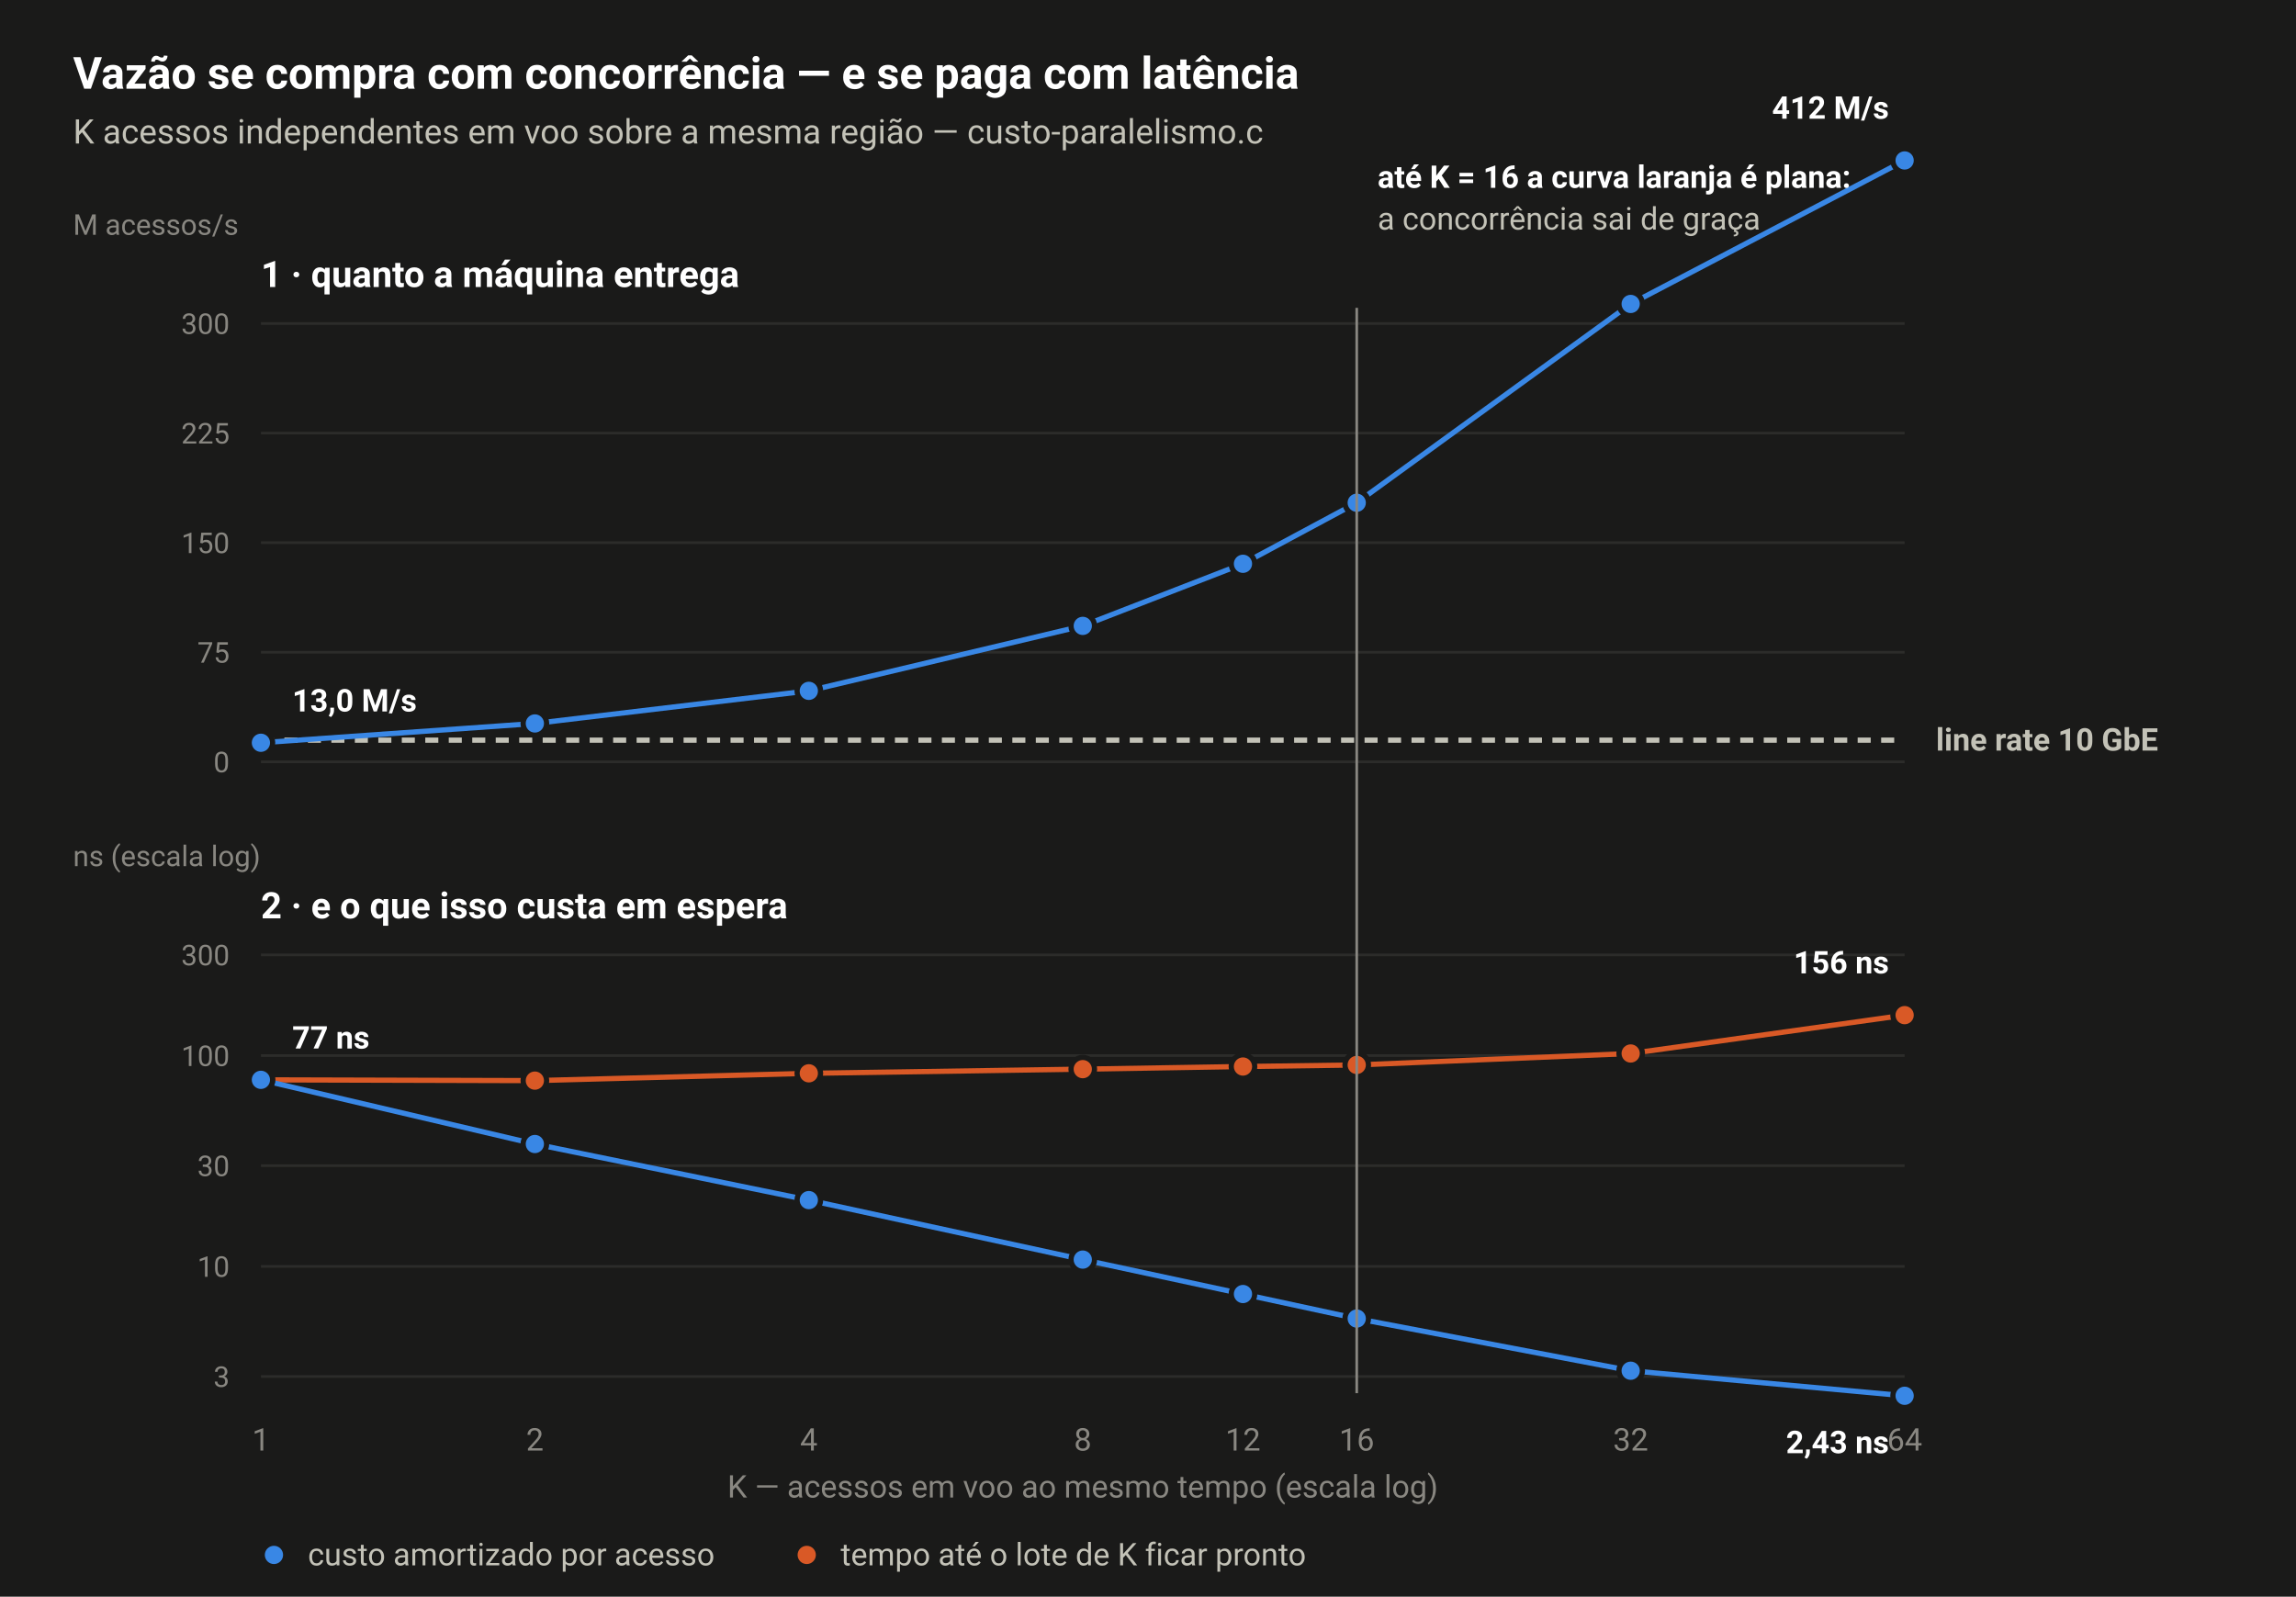
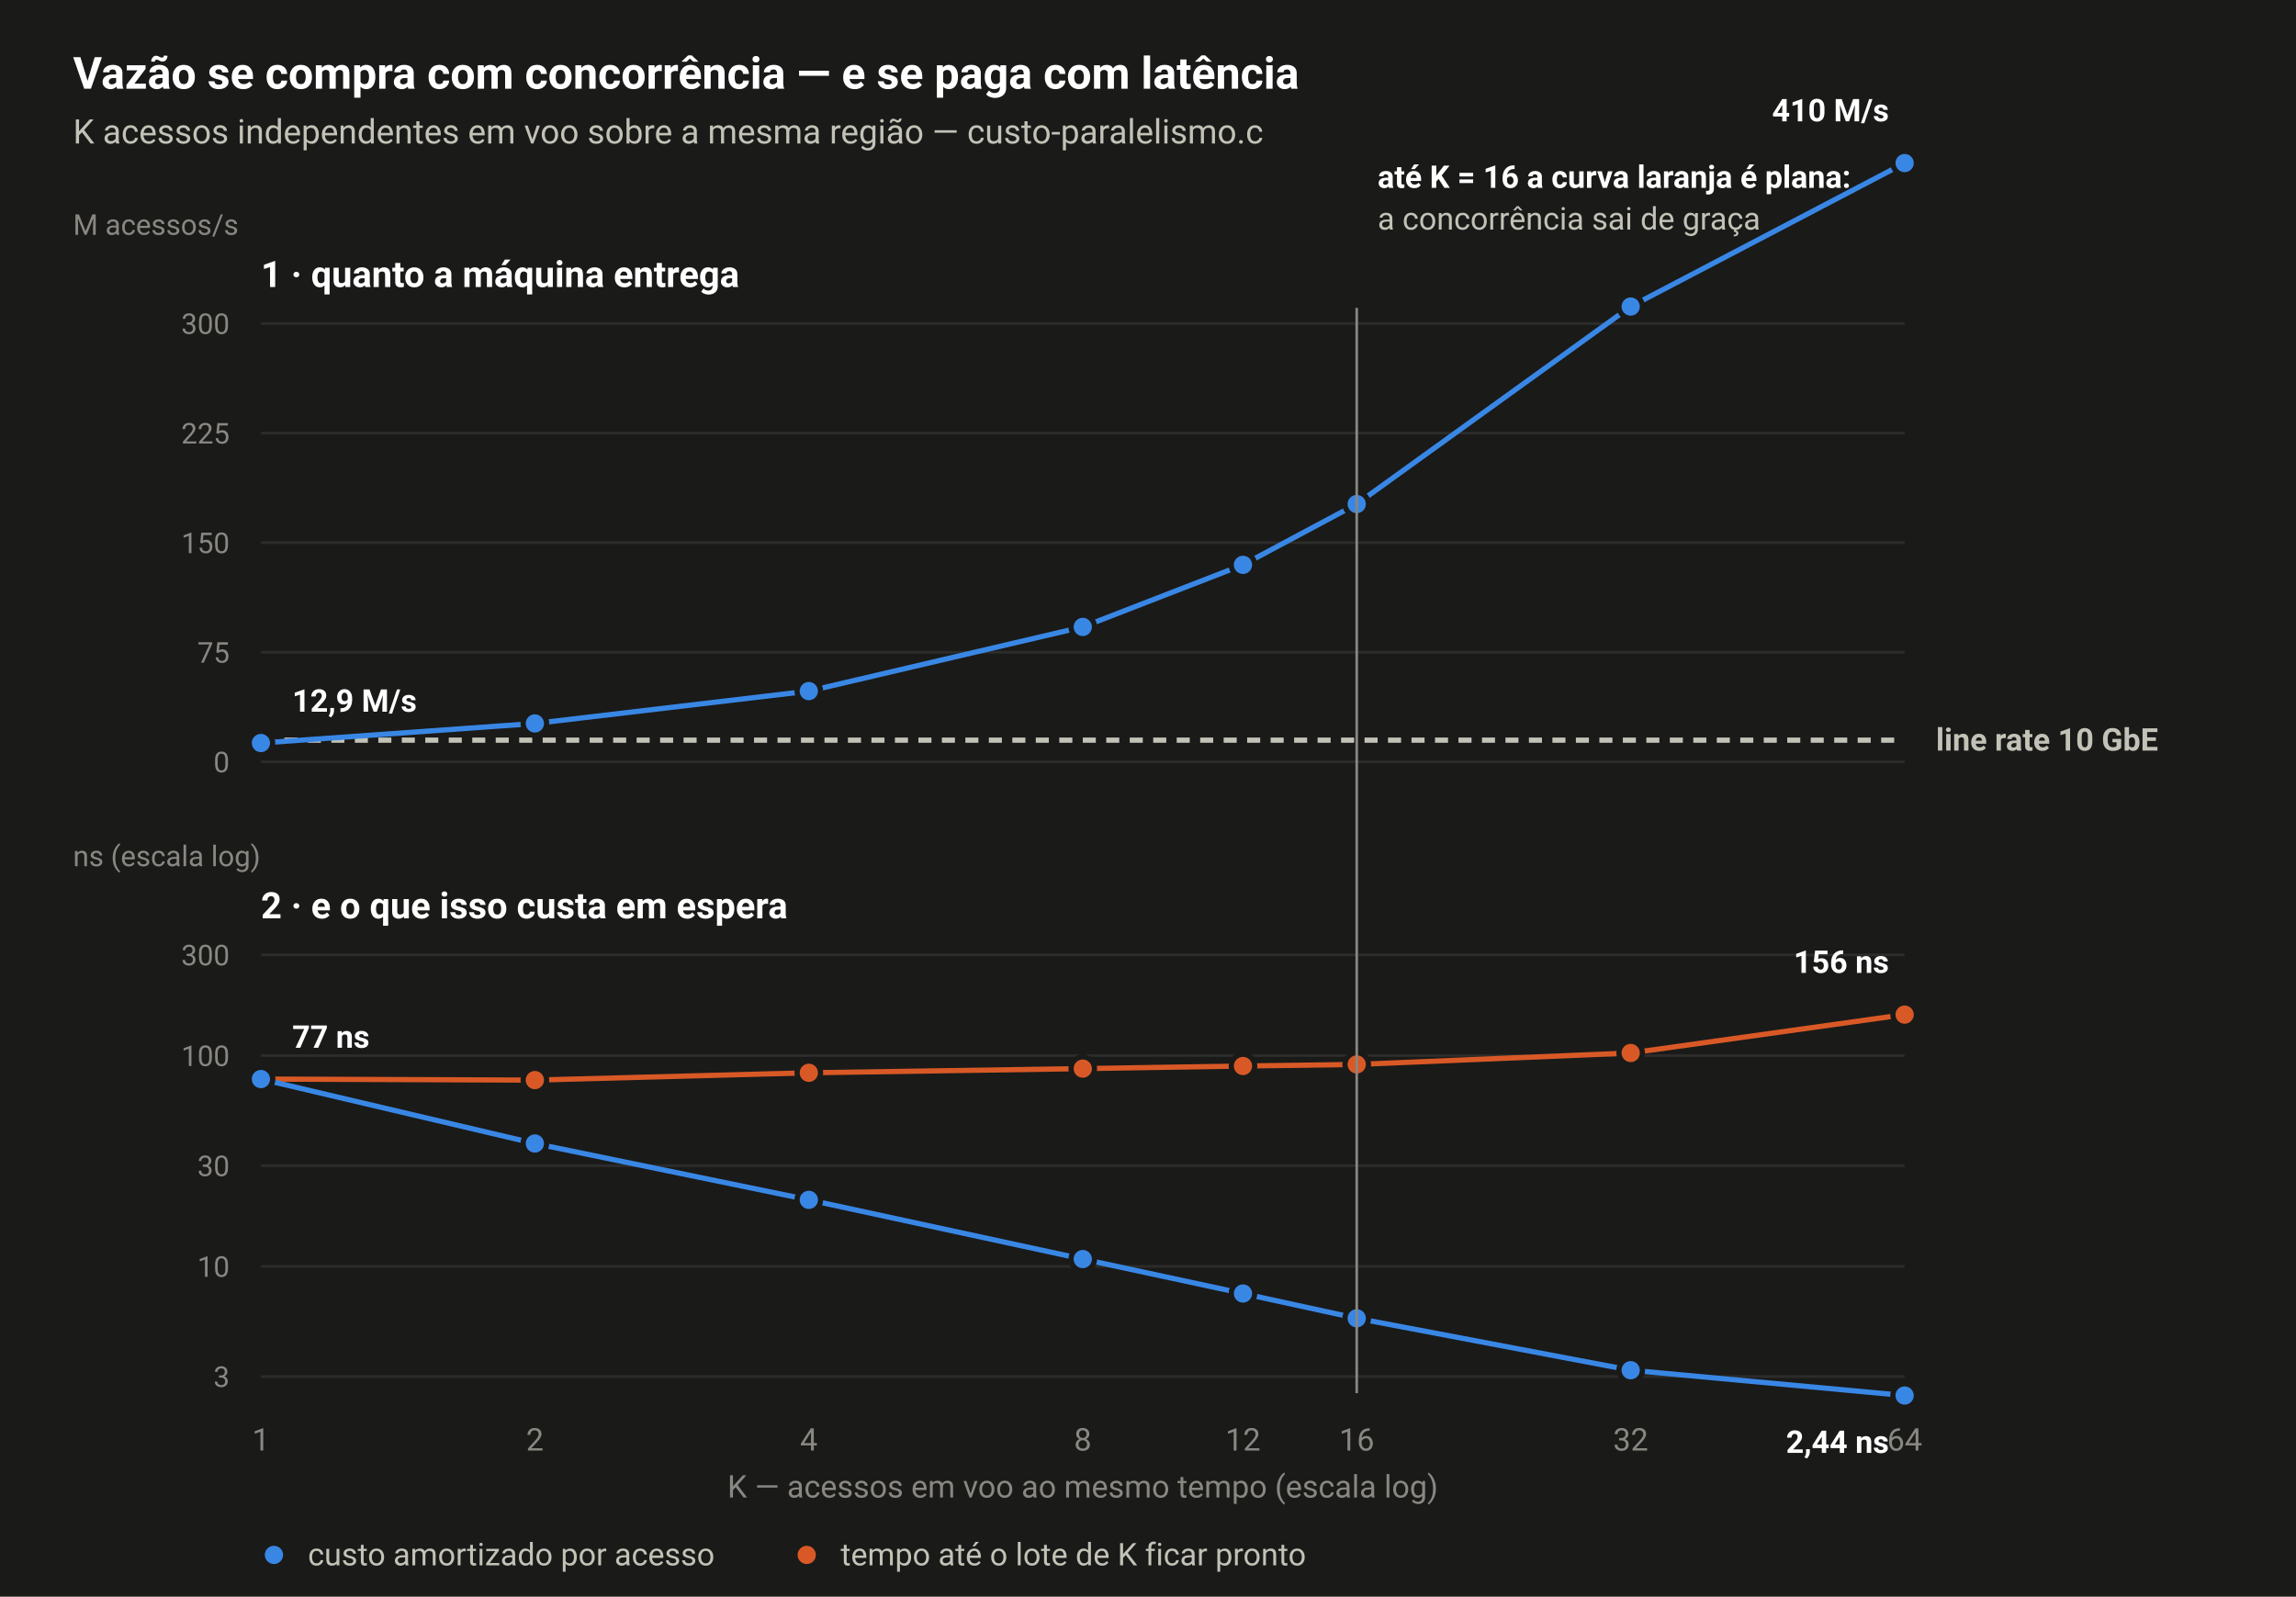
<svg xmlns="http://www.w3.org/2000/svg" viewBox="0 0 880 612" width="880" height="612" role="img" aria-labelledby="t d" font-family="system-ui, -apple-system, 'Segoe UI', Roboto, sans-serif">
  <rect width="880" height="612" fill="#1a1a19" />
  <text x="28.0" y="34.0" fill="#ffffff" font-size="17" font-weight="600" text-anchor="start" font-family="system-ui, -apple-system, 'Segoe UI', Roboto, sans-serif">Vazão se compra com concorrência — e se paga com latência</text>
  <text x="28.0" y="55.0" fill="#c3c2b7" font-size="13" font-weight="400" text-anchor="start" font-family="system-ui, -apple-system, 'Segoe UI', Roboto, sans-serif">K acessos independentes em voo sobre a mesma região — custo-paralelismo.c</text>
  <text x="100.0" y="110.0" fill="#ffffff" font-size="14" font-weight="600" text-anchor="start" font-family="system-ui, -apple-system, 'Segoe UI', Roboto, sans-serif">1 · quanto a máquina entrega</text>
  <text x="28.0" y="90.0" fill="#898781" font-size="11" font-weight="400" text-anchor="start" font-family="system-ui, -apple-system, 'Segoe UI', Roboto, sans-serif">M acessos/s</text>
  <line x1="100.0" y1="292.0" x2="730.0" y2="292.0" stroke="#2c2c2a" stroke-width="1" />
  <text x="88.0" y="296.0" fill="#898781" font-size="11" font-weight="400" text-anchor="end" font-family="system-ui, -apple-system, 'Segoe UI', Roboto, sans-serif" font-variant-numeric="tabular-nums">0</text>
  <line x1="100.0" y1="250.0" x2="730.0" y2="250.0" stroke="#2c2c2a" stroke-width="1" />
  <text x="88.0" y="254.0" fill="#898781" font-size="11" font-weight="400" text-anchor="end" font-family="system-ui, -apple-system, 'Segoe UI', Roboto, sans-serif" font-variant-numeric="tabular-nums">75</text>
  <line x1="100.0" y1="208.0" x2="730.0" y2="208.0" stroke="#2c2c2a" stroke-width="1" />
  <text x="88.0" y="212.0" fill="#898781" font-size="11" font-weight="400" text-anchor="end" font-family="system-ui, -apple-system, 'Segoe UI', Roboto, sans-serif" font-variant-numeric="tabular-nums">150</text>
  <line x1="100.0" y1="166.0" x2="730.0" y2="166.0" stroke="#2c2c2a" stroke-width="1" />
  <text x="88.0" y="170.0" fill="#898781" font-size="11" font-weight="400" text-anchor="end" font-family="system-ui, -apple-system, 'Segoe UI', Roboto, sans-serif" font-variant-numeric="tabular-nums">225</text>
  <line x1="100.0" y1="124.0" x2="730.0" y2="124.0" stroke="#2c2c2a" stroke-width="1" />
  <text x="88.0" y="128.0" fill="#898781" font-size="11" font-weight="400" text-anchor="end" font-family="system-ui, -apple-system, 'Segoe UI', Roboto, sans-serif" font-variant-numeric="tabular-nums">300</text>
  <line x1="100.0" y1="283.7" x2="730.0" y2="283.7" stroke="#c3c2b7" stroke-width="2" stroke-dasharray="5 4" />
  <text x="742.0" y="287.7" fill="#c3c2b7" font-size="12" font-weight="600" text-anchor="start" font-family="system-ui, -apple-system, 'Segoe UI', Roboto, sans-serif">line rate 10 GbE</text>
-   <polyline points="100.0,284.7 205.0,277.3 310.0,264.8 415.0,239.9 476.4,216.1 520.0,192.7 625.0,116.5 730.0,61.5" fill="none" stroke="#3987e5" stroke-width="2" stroke-linejoin="round" stroke-linecap="round" />
-   <circle cx="100.0" cy="284.7" r="4.5" fill="#3987e5" stroke="#1a1a19" stroke-width="2" />
+   <polyline points="100.0,284.8 205.0,277.3 310.0,264.9 415.0,240.3 476.4,216.5 520.0,193.2 625.0,117.5 730.0,62.5" fill="none" stroke="#3987e5" stroke-width="2" stroke-linejoin="round" stroke-linecap="round" />
+   <circle cx="100.0" cy="284.8" r="4.5" fill="#3987e5" stroke="#1a1a19" stroke-width="2" />
  <circle cx="205.0" cy="277.3" r="4.5" fill="#3987e5" stroke="#1a1a19" stroke-width="2" />
-   <circle cx="310.0" cy="264.8" r="4.5" fill="#3987e5" stroke="#1a1a19" stroke-width="2" />
-   <circle cx="415.0" cy="239.9" r="4.5" fill="#3987e5" stroke="#1a1a19" stroke-width="2" />
-   <circle cx="476.4" cy="216.1" r="4.5" fill="#3987e5" stroke="#1a1a19" stroke-width="2" />
-   <circle cx="520.0" cy="192.7" r="4.5" fill="#3987e5" stroke="#1a1a19" stroke-width="2" />
-   <circle cx="625.0" cy="116.5" r="4.5" fill="#3987e5" stroke="#1a1a19" stroke-width="2" />
-   <circle cx="730.0" cy="61.5" r="4.5" fill="#3987e5" stroke="#1a1a19" stroke-width="2" />
-   <text x="724.0" y="45.5" fill="#ffffff" font-size="12" font-weight="600" text-anchor="end" font-family="system-ui, -apple-system, 'Segoe UI', Roboto, sans-serif" font-variant-numeric="tabular-nums">412 M/s</text>
-   <text x="112.0" y="272.7" fill="#ffffff" font-size="12" font-weight="600" text-anchor="start" font-family="system-ui, -apple-system, 'Segoe UI', Roboto, sans-serif" font-variant-numeric="tabular-nums">13,0 M/s</text>
+   <circle cx="310.0" cy="264.9" r="4.5" fill="#3987e5" stroke="#1a1a19" stroke-width="2" />
+   <circle cx="415.0" cy="240.3" r="4.5" fill="#3987e5" stroke="#1a1a19" stroke-width="2" />
+   <circle cx="476.4" cy="216.5" r="4.5" fill="#3987e5" stroke="#1a1a19" stroke-width="2" />
+   <circle cx="520.0" cy="193.2" r="4.5" fill="#3987e5" stroke="#1a1a19" stroke-width="2" />
+   <circle cx="625.0" cy="117.5" r="4.5" fill="#3987e5" stroke="#1a1a19" stroke-width="2" />
+   <circle cx="730.0" cy="62.5" r="4.5" fill="#3987e5" stroke="#1a1a19" stroke-width="2" />
+   <text x="724.0" y="46.5" fill="#ffffff" font-size="12" font-weight="600" text-anchor="end" font-family="system-ui, -apple-system, 'Segoe UI', Roboto, sans-serif" font-variant-numeric="tabular-nums">410 M/s</text>
+   <text x="112.0" y="272.8" fill="#ffffff" font-size="12" font-weight="600" text-anchor="start" font-family="system-ui, -apple-system, 'Segoe UI', Roboto, sans-serif" font-variant-numeric="tabular-nums">12,9 M/s</text>
  <text x="100.0" y="352.0" fill="#ffffff" font-size="14" font-weight="600" text-anchor="start" font-family="system-ui, -apple-system, 'Segoe UI', Roboto, sans-serif">2 · e o que isso custa em espera</text>
  <text x="28.0" y="332.0" fill="#898781" font-size="11" font-weight="400" text-anchor="start" font-family="system-ui, -apple-system, 'Segoe UI', Roboto, sans-serif">ns (escala log)</text>
  <line x1="100.0" y1="527.6" x2="730.0" y2="527.6" stroke="#2c2c2a" stroke-width="1" />
  <text x="88.0" y="531.6" fill="#898781" font-size="11" font-weight="400" text-anchor="end" font-family="system-ui, -apple-system, 'Segoe UI', Roboto, sans-serif" font-variant-numeric="tabular-nums">3</text>
  <line x1="100.0" y1="485.4" x2="730.0" y2="485.4" stroke="#2c2c2a" stroke-width="1" />
  <text x="88.0" y="489.4" fill="#898781" font-size="11" font-weight="400" text-anchor="end" font-family="system-ui, -apple-system, 'Segoe UI', Roboto, sans-serif" font-variant-numeric="tabular-nums">10</text>
  <line x1="100.0" y1="446.8" x2="730.0" y2="446.8" stroke="#2c2c2a" stroke-width="1" />
  <text x="88.0" y="450.8" fill="#898781" font-size="11" font-weight="400" text-anchor="end" font-family="system-ui, -apple-system, 'Segoe UI', Roboto, sans-serif" font-variant-numeric="tabular-nums">30</text>
  <line x1="100.0" y1="404.6" x2="730.0" y2="404.6" stroke="#2c2c2a" stroke-width="1" />
  <text x="88.0" y="408.6" fill="#898781" font-size="11" font-weight="400" text-anchor="end" font-family="system-ui, -apple-system, 'Segoe UI', Roboto, sans-serif" font-variant-numeric="tabular-nums">100</text>
  <line x1="100.0" y1="366.0" x2="730.0" y2="366.0" stroke="#2c2c2a" stroke-width="1" />
  <text x="88.0" y="370.0" fill="#898781" font-size="11" font-weight="400" text-anchor="end" font-family="system-ui, -apple-system, 'Segoe UI', Roboto, sans-serif" font-variant-numeric="tabular-nums">300</text>
-   <polyline points="100.0,413.9 205.0,414.2 310.0,411.4 415.0,409.8 476.4,408.8 520.0,408.2 625.0,403.8 730.0,389.1" fill="none" stroke="#d95926" stroke-width="2" stroke-linejoin="round" stroke-linecap="round" />
-   <polyline points="100.0,413.9 205.0,438.5 310.0,460.0 415.0,482.8 476.4,496.0 520.0,505.4 625.0,525.4 730.0,535.0" fill="none" stroke="#3987e5" stroke-width="2" stroke-linejoin="round" stroke-linecap="round" />
-   <circle cx="100.0" cy="413.9" r="4.5" fill="#d95926" stroke="#1a1a19" stroke-width="2" />
-   <circle cx="205.0" cy="414.2" r="4.5" fill="#d95926" stroke="#1a1a19" stroke-width="2" />
-   <circle cx="310.0" cy="411.4" r="4.5" fill="#d95926" stroke="#1a1a19" stroke-width="2" />
-   <circle cx="415.0" cy="409.8" r="4.5" fill="#d95926" stroke="#1a1a19" stroke-width="2" />
-   <circle cx="476.4" cy="408.8" r="4.5" fill="#d95926" stroke="#1a1a19" stroke-width="2" />
-   <circle cx="520.0" cy="408.2" r="4.5" fill="#d95926" stroke="#1a1a19" stroke-width="2" />
-   <circle cx="625.0" cy="403.8" r="4.5" fill="#d95926" stroke="#1a1a19" stroke-width="2" />
-   <circle cx="730.0" cy="389.1" r="4.5" fill="#d95926" stroke="#1a1a19" stroke-width="2" />
-   <circle cx="100.0" cy="413.9" r="4.5" fill="#3987e5" stroke="#1a1a19" stroke-width="2" />
-   <circle cx="205.0" cy="438.5" r="4.5" fill="#3987e5" stroke="#1a1a19" stroke-width="2" />
-   <circle cx="310.0" cy="460.0" r="4.5" fill="#3987e5" stroke="#1a1a19" stroke-width="2" />
-   <circle cx="415.0" cy="482.8" r="4.5" fill="#3987e5" stroke="#1a1a19" stroke-width="2" />
-   <circle cx="476.4" cy="496.0" r="4.5" fill="#3987e5" stroke="#1a1a19" stroke-width="2" />
-   <circle cx="520.0" cy="505.4" r="4.5" fill="#3987e5" stroke="#1a1a19" stroke-width="2" />
-   <circle cx="625.0" cy="525.4" r="4.5" fill="#3987e5" stroke="#1a1a19" stroke-width="2" />
-   <circle cx="730.0" cy="535.0" r="4.5" fill="#3987e5" stroke="#1a1a19" stroke-width="2" />
-   <text x="724.0" y="373.1" fill="#ffffff" font-size="12" font-weight="600" text-anchor="end" font-family="system-ui, -apple-system, 'Segoe UI', Roboto, sans-serif" font-variant-numeric="tabular-nums">156 ns</text>
-   <text x="724.0" y="557.0" fill="#ffffff" font-size="12" font-weight="600" text-anchor="end" font-family="system-ui, -apple-system, 'Segoe UI', Roboto, sans-serif" font-variant-numeric="tabular-nums">2,43 ns</text>
-   <text x="112.0" y="401.9" fill="#ffffff" font-size="12" font-weight="600" text-anchor="start" font-family="system-ui, -apple-system, 'Segoe UI', Roboto, sans-serif" font-variant-numeric="tabular-nums">77 ns</text>
+   <polyline points="100.0,413.6 205.0,414.0 310.0,411.2 415.0,409.6 476.4,408.6 520.0,408.0 625.0,403.6 730.0,388.9" fill="none" stroke="#d95926" stroke-width="2" stroke-linejoin="round" stroke-linecap="round" />
+   <polyline points="100.0,413.6 205.0,438.3 310.0,459.9 415.0,482.6 476.4,495.8 520.0,505.3 625.0,525.2 730.0,534.9" fill="none" stroke="#3987e5" stroke-width="2" stroke-linejoin="round" stroke-linecap="round" />
+   <circle cx="100.0" cy="413.6" r="4.5" fill="#d95926" stroke="#1a1a19" stroke-width="2" />
+   <circle cx="205.0" cy="414.0" r="4.5" fill="#d95926" stroke="#1a1a19" stroke-width="2" />
+   <circle cx="310.0" cy="411.2" r="4.5" fill="#d95926" stroke="#1a1a19" stroke-width="2" />
+   <circle cx="415.0" cy="409.6" r="4.5" fill="#d95926" stroke="#1a1a19" stroke-width="2" />
+   <circle cx="476.4" cy="408.6" r="4.5" fill="#d95926" stroke="#1a1a19" stroke-width="2" />
+   <circle cx="520.0" cy="408.0" r="4.5" fill="#d95926" stroke="#1a1a19" stroke-width="2" />
+   <circle cx="625.0" cy="403.6" r="4.5" fill="#d95926" stroke="#1a1a19" stroke-width="2" />
+   <circle cx="730.0" cy="388.9" r="4.5" fill="#d95926" stroke="#1a1a19" stroke-width="2" />
+   <circle cx="100.0" cy="413.6" r="4.5" fill="#3987e5" stroke="#1a1a19" stroke-width="2" />
+   <circle cx="205.0" cy="438.3" r="4.5" fill="#3987e5" stroke="#1a1a19" stroke-width="2" />
+   <circle cx="310.0" cy="459.9" r="4.5" fill="#3987e5" stroke="#1a1a19" stroke-width="2" />
+   <circle cx="415.0" cy="482.6" r="4.5" fill="#3987e5" stroke="#1a1a19" stroke-width="2" />
+   <circle cx="476.4" cy="495.8" r="4.5" fill="#3987e5" stroke="#1a1a19" stroke-width="2" />
+   <circle cx="520.0" cy="505.3" r="4.5" fill="#3987e5" stroke="#1a1a19" stroke-width="2" />
+   <circle cx="625.0" cy="525.2" r="4.5" fill="#3987e5" stroke="#1a1a19" stroke-width="2" />
+   <circle cx="730.0" cy="534.9" r="4.5" fill="#3987e5" stroke="#1a1a19" stroke-width="2" />
+   <text x="724.0" y="372.9" fill="#ffffff" font-size="12" font-weight="600" text-anchor="end" font-family="system-ui, -apple-system, 'Segoe UI', Roboto, sans-serif" font-variant-numeric="tabular-nums">156 ns</text>
+   <text x="724.0" y="556.9" fill="#ffffff" font-size="12" font-weight="600" text-anchor="end" font-family="system-ui, -apple-system, 'Segoe UI', Roboto, sans-serif" font-variant-numeric="tabular-nums">2,44 ns</text>
+   <text x="112.0" y="401.6" fill="#ffffff" font-size="12" font-weight="600" text-anchor="start" font-family="system-ui, -apple-system, 'Segoe UI', Roboto, sans-serif" font-variant-numeric="tabular-nums">77 ns</text>
  <text x="100.0" y="556.0" fill="#898781" font-size="12" font-weight="400" text-anchor="middle" font-family="system-ui, -apple-system, 'Segoe UI', Roboto, sans-serif" font-variant-numeric="tabular-nums">1</text>
  <text x="205.0" y="556.0" fill="#898781" font-size="12" font-weight="400" text-anchor="middle" font-family="system-ui, -apple-system, 'Segoe UI', Roboto, sans-serif" font-variant-numeric="tabular-nums">2</text>
  <text x="310.0" y="556.0" fill="#898781" font-size="12" font-weight="400" text-anchor="middle" font-family="system-ui, -apple-system, 'Segoe UI', Roboto, sans-serif" font-variant-numeric="tabular-nums">4</text>
  <text x="415.0" y="556.0" fill="#898781" font-size="12" font-weight="400" text-anchor="middle" font-family="system-ui, -apple-system, 'Segoe UI', Roboto, sans-serif" font-variant-numeric="tabular-nums">8</text>
  <text x="476.4" y="556.0" fill="#898781" font-size="12" font-weight="400" text-anchor="middle" font-family="system-ui, -apple-system, 'Segoe UI', Roboto, sans-serif" font-variant-numeric="tabular-nums">12</text>
  <text x="520.0" y="556.0" fill="#898781" font-size="12" font-weight="400" text-anchor="middle" font-family="system-ui, -apple-system, 'Segoe UI', Roboto, sans-serif" font-variant-numeric="tabular-nums">16</text>
  <text x="625.0" y="556.0" fill="#898781" font-size="12" font-weight="400" text-anchor="middle" font-family="system-ui, -apple-system, 'Segoe UI', Roboto, sans-serif" font-variant-numeric="tabular-nums">32</text>
  <text x="730.0" y="556.0" fill="#898781" font-size="12" font-weight="400" text-anchor="middle" font-family="system-ui, -apple-system, 'Segoe UI', Roboto, sans-serif" font-variant-numeric="tabular-nums">64</text>
  <text x="415.0" y="574.0" fill="#898781" font-size="12" font-weight="400" text-anchor="middle" font-family="system-ui, -apple-system, 'Segoe UI', Roboto, sans-serif">K — acessos em voo ao mesmo tempo (escala log)</text>
  <circle cx="105.0" cy="596.0" r="4.5" fill="#3987e5" stroke="#1a1a19" stroke-width="2" />
  <text x="118.0" y="600.0" fill="#c3c2b7" font-size="12" font-weight="400" text-anchor="start" font-family="system-ui, -apple-system, 'Segoe UI', Roboto, sans-serif">custo amortizado por acesso</text>
  <circle cx="309.2" cy="596.0" r="4.5" fill="#d95926" stroke="#1a1a19" stroke-width="2" />
  <text x="322.2" y="600.0" fill="#c3c2b7" font-size="12" font-weight="400" text-anchor="start" font-family="system-ui, -apple-system, 'Segoe UI', Roboto, sans-serif">tempo até o lote de K ficar pronto</text>
  <line x1="520.0" y1="118.0" x2="520.0" y2="534.0" stroke="#898781" stroke-width="1" />
  <text x="528.0" y="72.0" fill="#ffffff" font-size="12" font-weight="600" text-anchor="start" font-family="system-ui, -apple-system, 'Segoe UI', Roboto, sans-serif">até K = 16 a curva laranja é plana:</text>
  <text x="528.0" y="88.0" fill="#c3c2b7" font-size="12" font-weight="400" text-anchor="start" font-family="system-ui, -apple-system, 'Segoe UI', Roboto, sans-serif">a concorrência sai de graça</text>
</svg>
